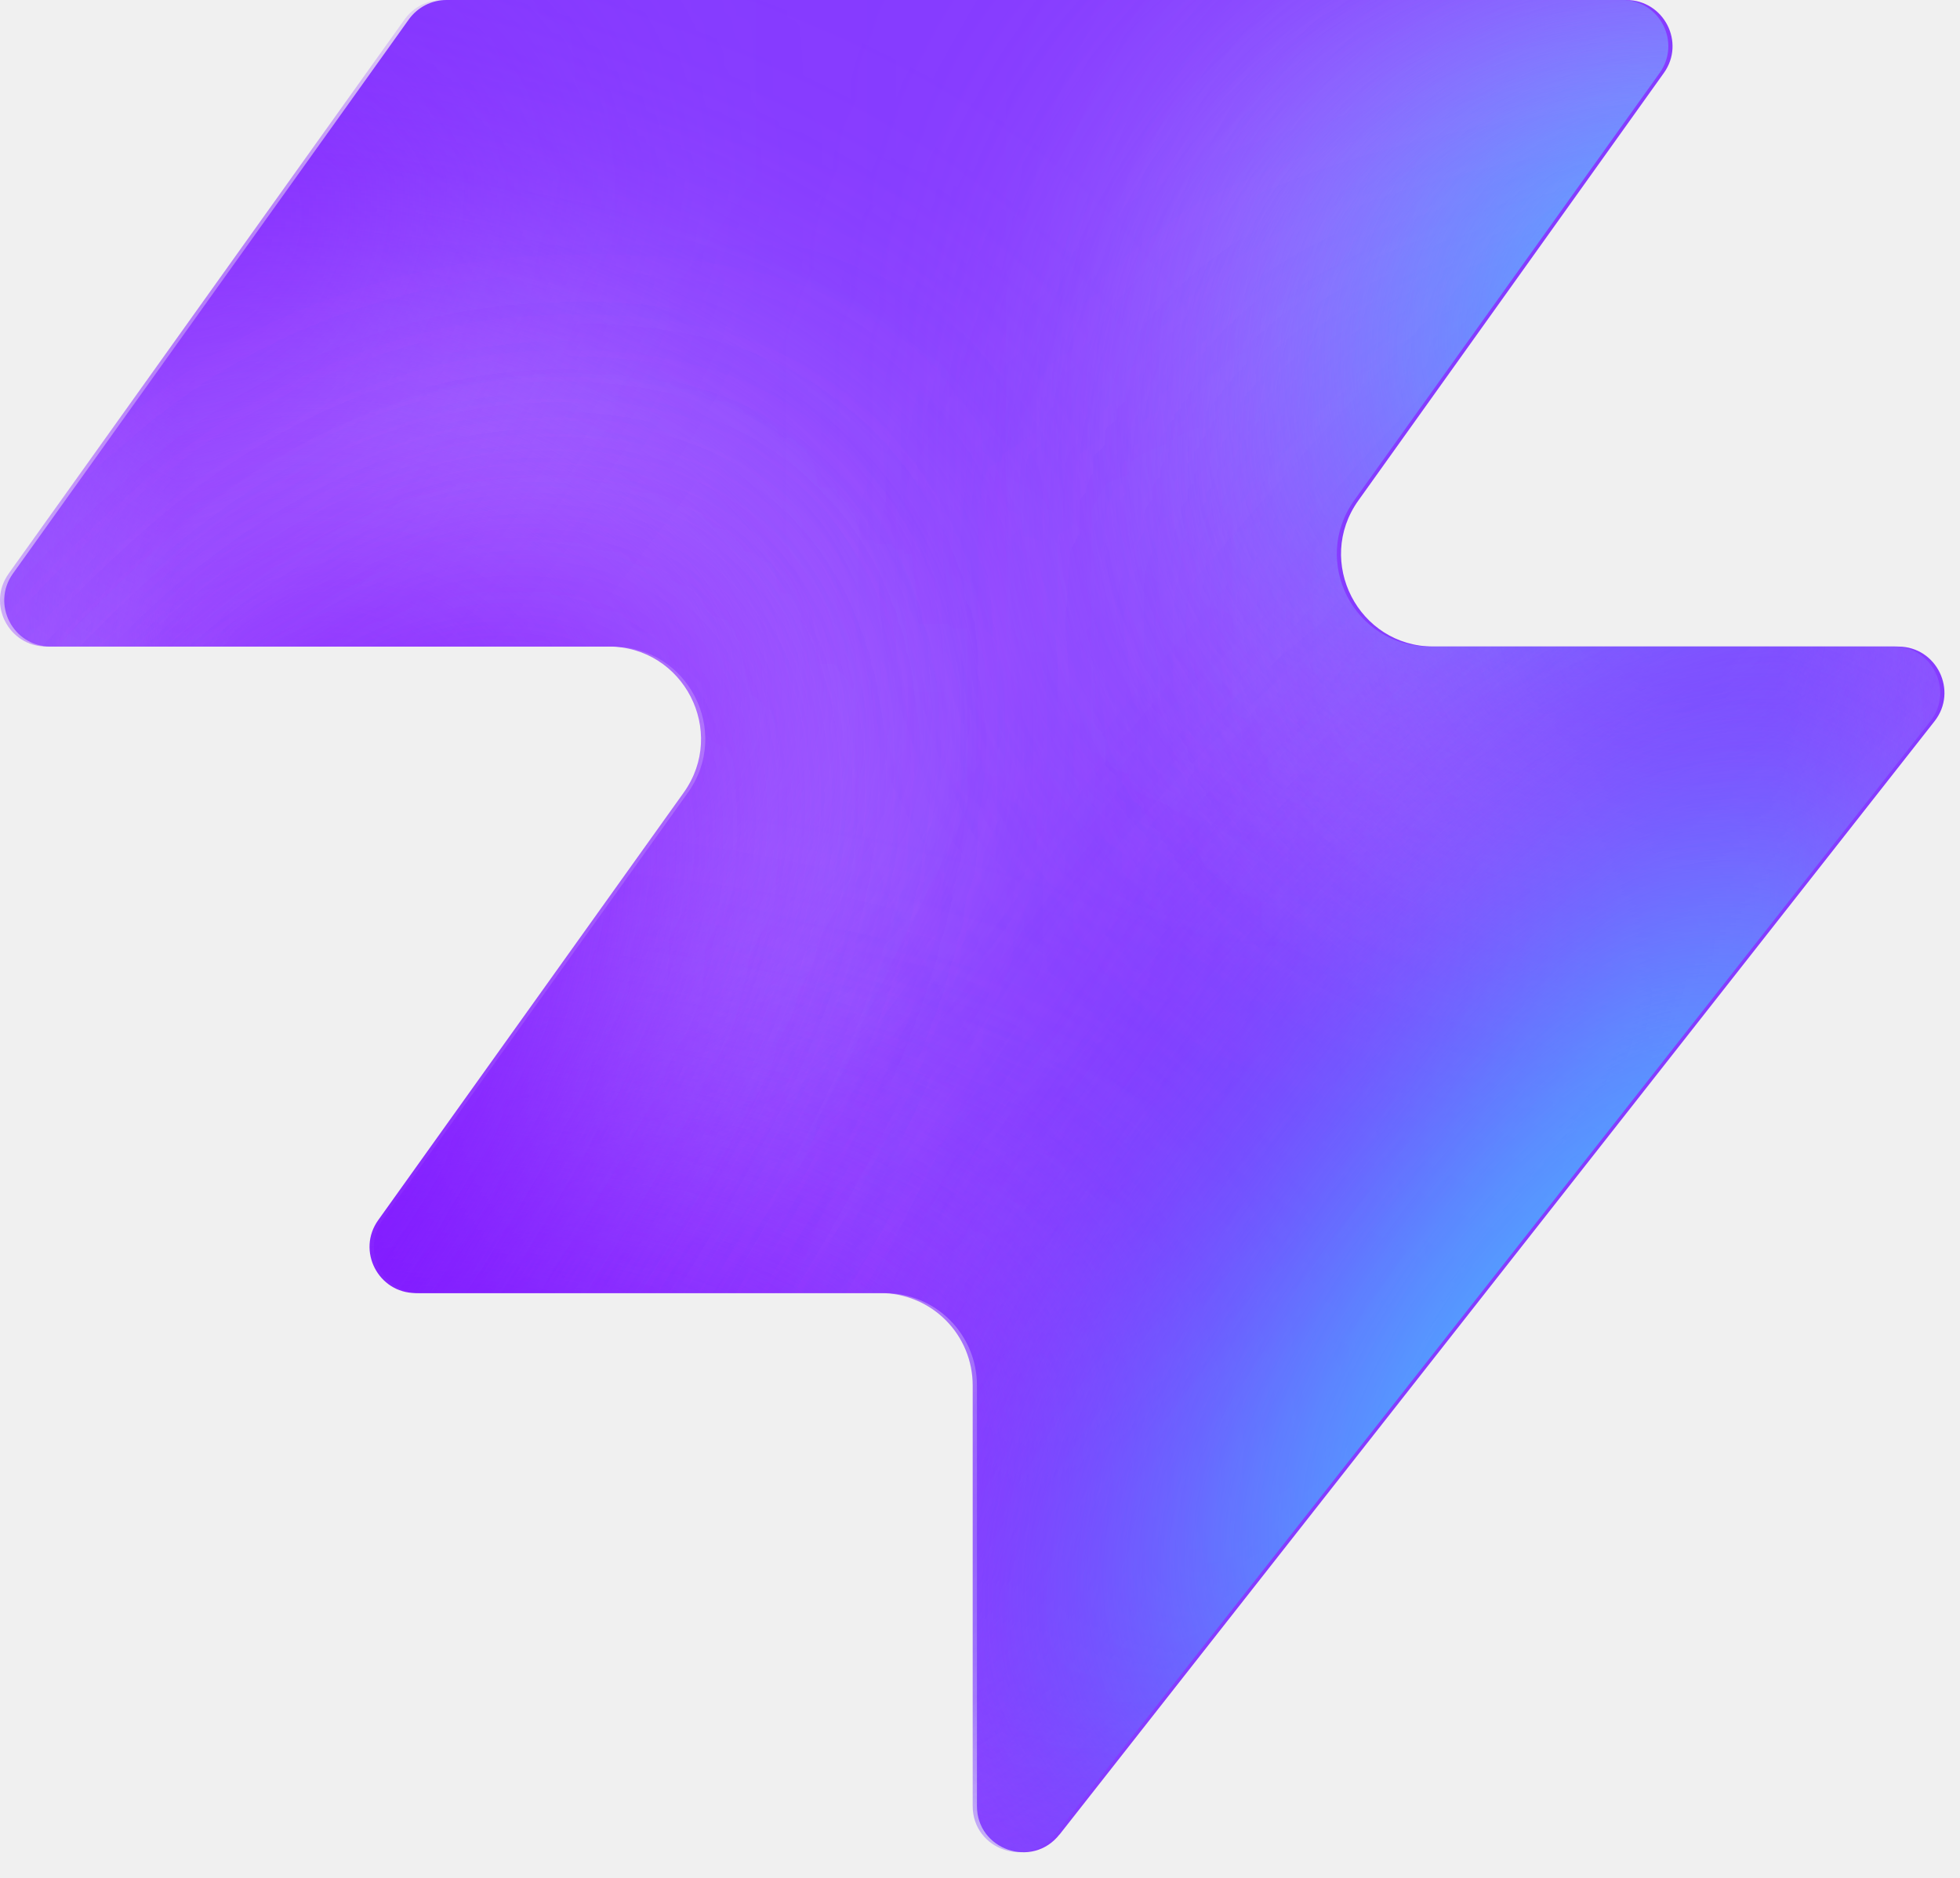
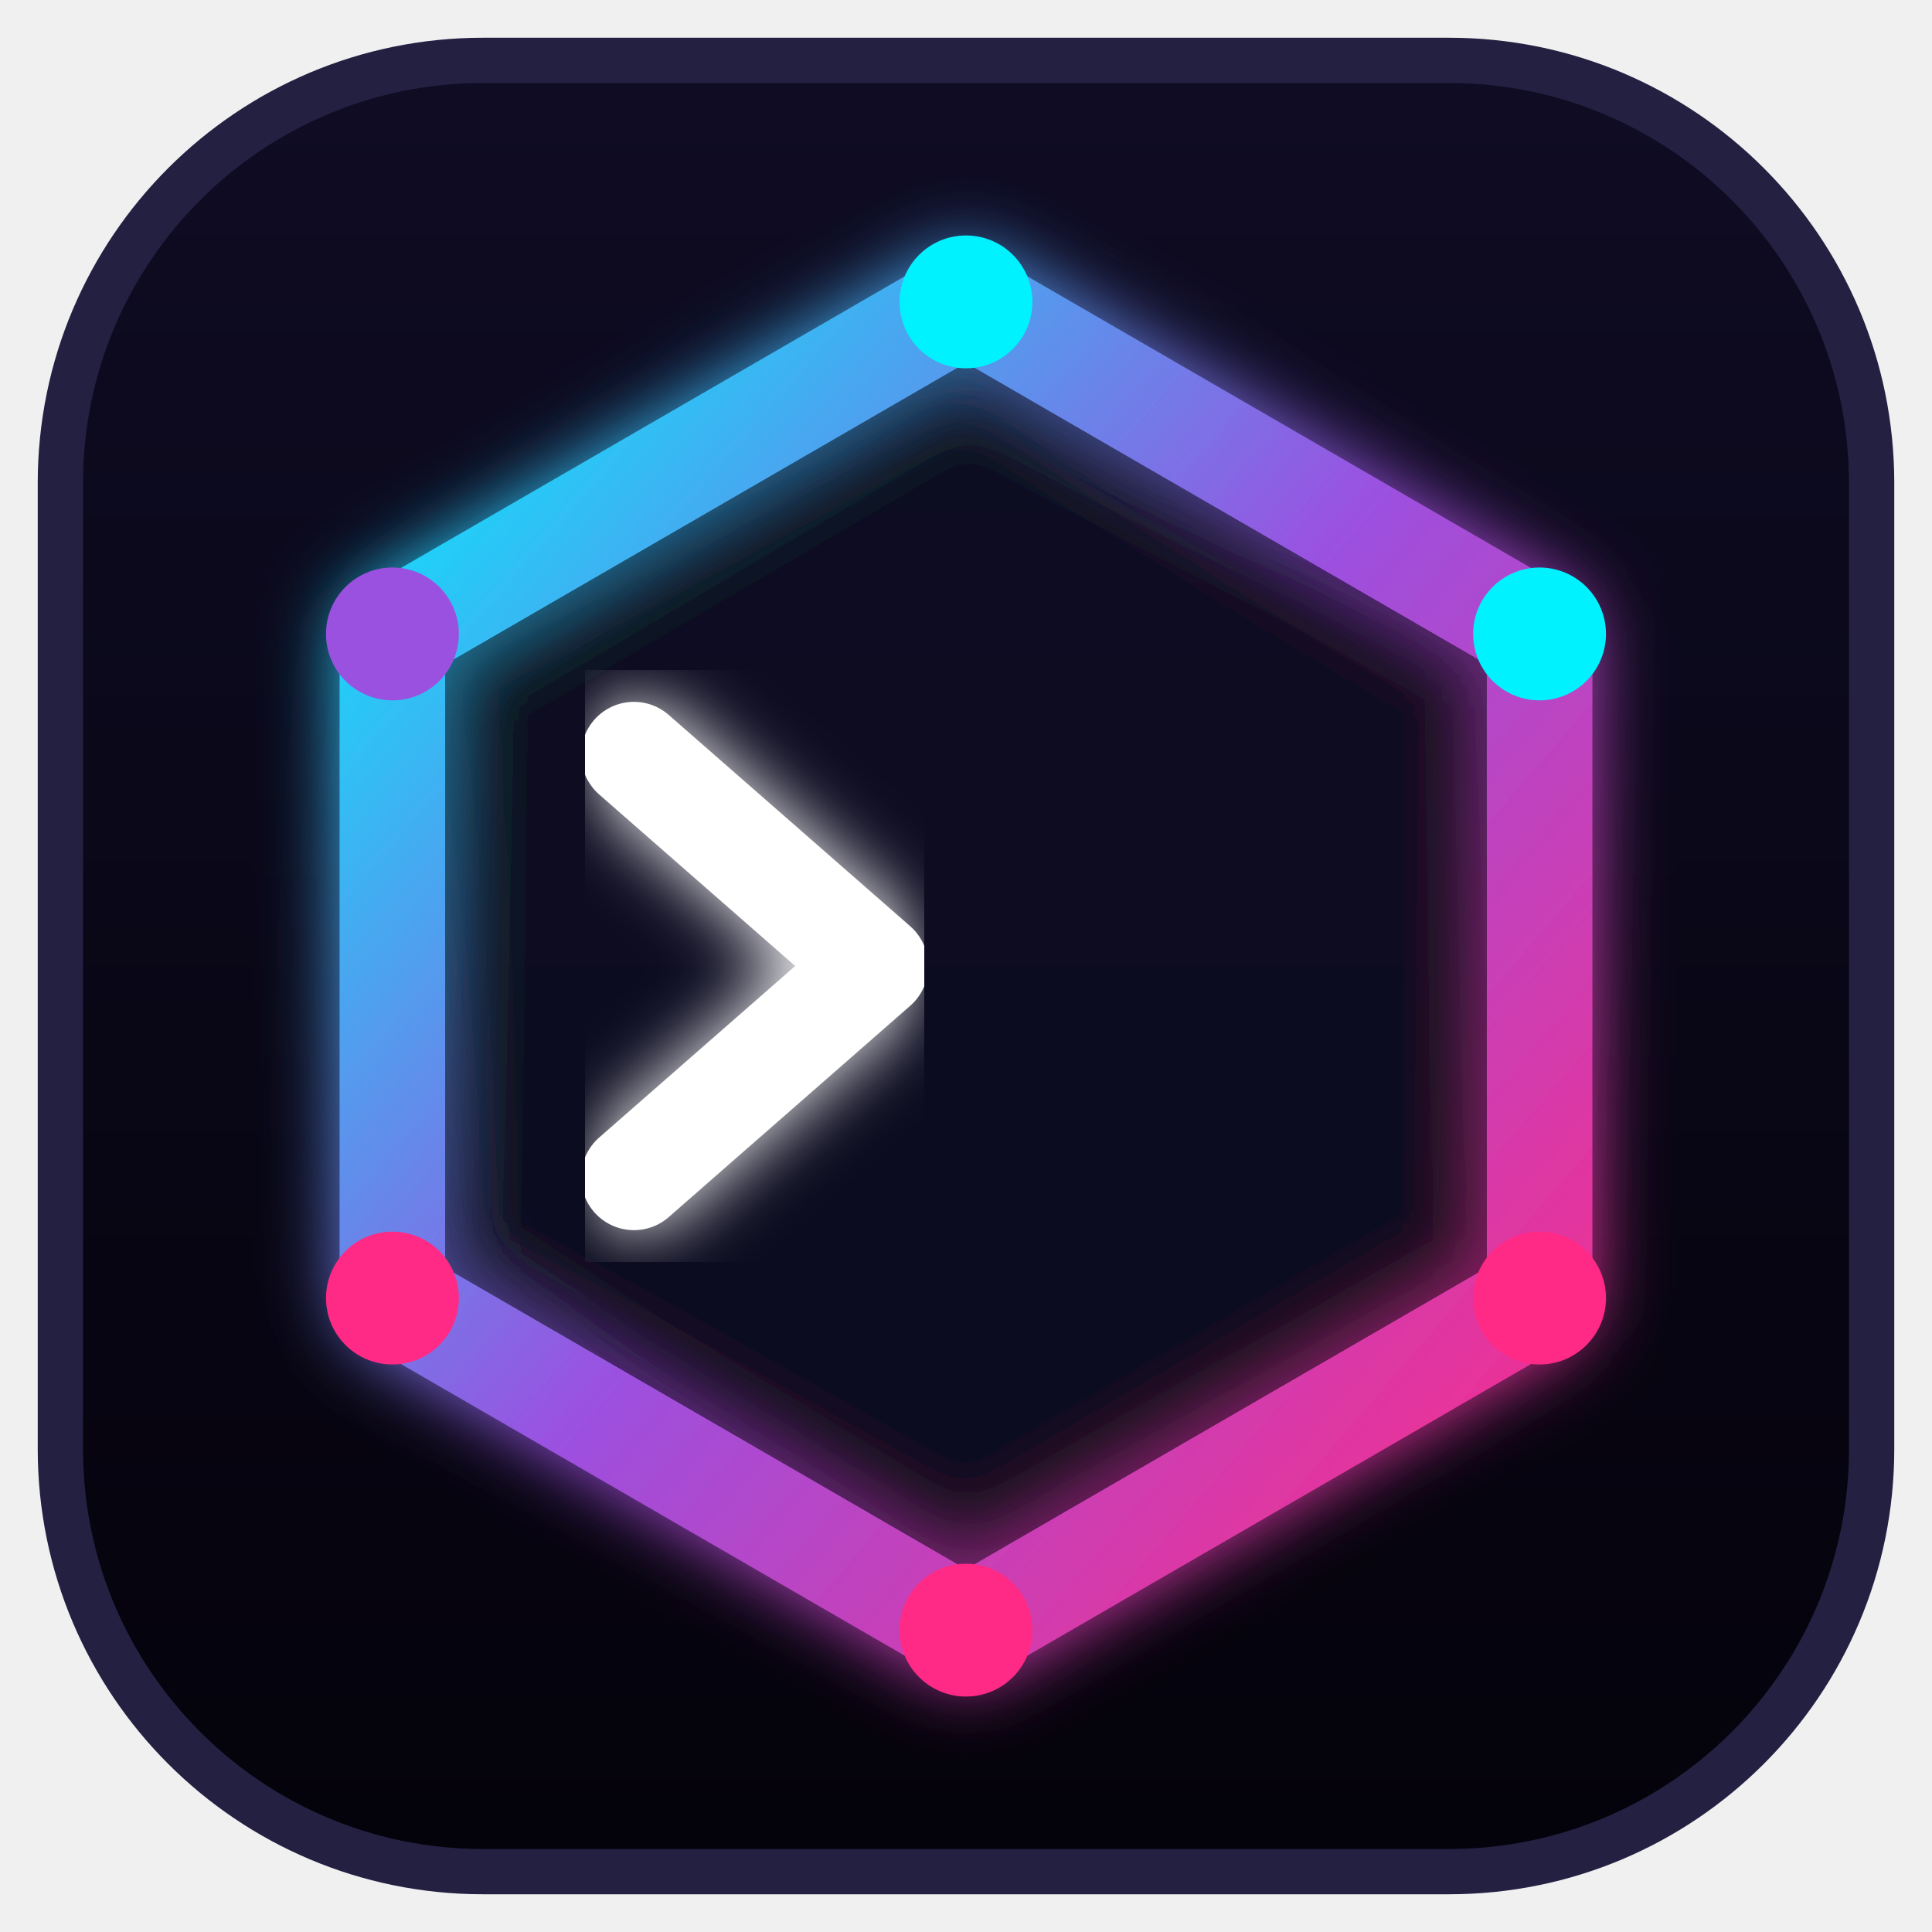
- <svg xmlns="http://www.w3.org/2000/svg" width="48" height="46" fill="none" viewBox="0 0 48 46">
-   <path fill="#863bff" d="M25.946 44.938c-.664.845-2.021.375-2.021-.698V33.937a2.26 2.26 0 0 0-2.262-2.262H10.287c-.92 0-1.456-1.04-.92-1.788l7.48-10.471c1.07-1.497 0-3.578-1.842-3.578H1.237c-.92 0-1.456-1.04-.92-1.788L10.013.474c.214-.297.556-.474.92-.474h28.894c.92 0 1.456 1.04.92 1.788l-7.48 10.471c-1.07 1.498 0 3.579 1.842 3.579h11.377c.943 0 1.473 1.088.89 1.83L25.947 44.94z" style="fill:#863bff;fill:color(display-p3 .525 .23 1);fill-opacity:1" />
-   <mask id="a" width="48" height="46" x="0" y="0" maskUnits="userSpaceOnUse" style="mask-type:alpha">
-     <path fill="#000" d="M25.842 44.938c-.664.844-2.021.375-2.021-.698V33.937a2.26 2.26 0 0 0-2.262-2.262H10.183c-.92 0-1.456-1.04-.92-1.788l7.48-10.471c1.07-1.498 0-3.579-1.842-3.579H1.133c-.92 0-1.456-1.04-.92-1.787L9.91.473c.214-.297.556-.474.92-.474h28.894c.92 0 1.456 1.04.92 1.788l-7.48 10.471c-1.07 1.498 0 3.578 1.842 3.578h11.377c.943 0 1.473 1.088.89 1.832L25.843 44.94z" style="fill:#000;fill-opacity:1" />
-   </mask>
-   <g mask="url(#a)">
-     <g filter="url(#b)">
-       <ellipse cx="5.508" cy="14.704" fill="#ede6ff" rx="5.508" ry="14.704" style="fill:#ede6ff;fill:color(display-p3 .927 .903 1);fill-opacity:1" transform="matrix(.00324 1 1 -.00324 -4.47 31.516)" />
-     </g>
-     <g filter="url(#c)">
-       <ellipse cx="10.399" cy="29.851" fill="#ede6ff" rx="10.399" ry="29.851" style="fill:#ede6ff;fill:color(display-p3 .927 .903 1);fill-opacity:1" transform="matrix(.00324 1 1 -.00324 -39.328 7.883)" />
-     </g>
-     <g filter="url(#d)">
-       <ellipse cx="5.508" cy="30.487" fill="#7e14ff" rx="5.508" ry="30.487" style="fill:#7e14ff;fill:color(display-p3 .492 .077 1);fill-opacity:1" transform="rotate(89.814 -25.913 -14.639)scale(1 -1)" />
-     </g>
-     <g filter="url(#e)">
-       <ellipse cx="5.508" cy="30.599" fill="#7e14ff" rx="5.508" ry="30.599" style="fill:#7e14ff;fill:color(display-p3 .492 .077 1);fill-opacity:1" transform="rotate(89.814 -32.644 -3.334)scale(1 -1)" />
-     </g>
-     <g filter="url(#f)">
-       <ellipse cx="5.508" cy="30.599" fill="#7e14ff" rx="5.508" ry="30.599" style="fill:#7e14ff;fill:color(display-p3 .492 .077 1);fill-opacity:1" transform="matrix(.00324 1 1 -.00324 -34.34 30.47)" />
-     </g>
-     <g filter="url(#g)">
-       <ellipse cx="14.072" cy="22.078" fill="#ede6ff" rx="14.072" ry="22.078" style="fill:#ede6ff;fill:color(display-p3 .927 .903 1);fill-opacity:1" transform="rotate(93.35 24.506 48.493)scale(-1 1)" />
-     </g>
-     <g filter="url(#h)">
-       <ellipse cx="3.47" cy="21.501" fill="#7e14ff" rx="3.47" ry="21.501" style="fill:#7e14ff;fill:color(display-p3 .492 .077 1);fill-opacity:1" transform="rotate(89.009 28.708 47.59)scale(-1 1)" />
-     </g>
-     <g filter="url(#i)">
-       <ellipse cx="3.47" cy="21.501" fill="#7e14ff" rx="3.47" ry="21.501" style="fill:#7e14ff;fill:color(display-p3 .492 .077 1);fill-opacity:1" transform="rotate(89.009 28.708 47.59)scale(-1 1)" />
-     </g>
-     <g filter="url(#j)">
-       <ellipse cx=".387" cy="8.972" fill="#7e14ff" rx="4.407" ry="29.108" style="fill:#7e14ff;fill:color(display-p3 .492 .077 1);fill-opacity:1" transform="rotate(39.51 .387 8.972)" />
-     </g>
-     <g filter="url(#k)">
-       <ellipse cx="47.523" cy="-6.092" fill="#7e14ff" rx="4.407" ry="29.108" style="fill:#7e14ff;fill:color(display-p3 .492 .077 1);fill-opacity:1" transform="rotate(37.892 47.523 -6.092)" />
-     </g>
-     <g filter="url(#l)">
-       <ellipse cx="41.412" cy="6.333" fill="#47bfff" rx="5.971" ry="9.665" style="fill:#47bfff;fill:color(display-p3 .28 .748 1);fill-opacity:1" transform="rotate(37.892 41.412 6.333)" />
-     </g>
-     <g filter="url(#m)">
-       <ellipse cx="-1.879" cy="38.332" fill="#7e14ff" rx="4.407" ry="29.108" style="fill:#7e14ff;fill:color(display-p3 .492 .077 1);fill-opacity:1" transform="rotate(37.892 -1.88 38.332)" />
-     </g>
-     <g filter="url(#n)">
-       <ellipse cx="-1.879" cy="38.332" fill="#7e14ff" rx="4.407" ry="29.108" style="fill:#7e14ff;fill:color(display-p3 .492 .077 1);fill-opacity:1" transform="rotate(37.892 -1.88 38.332)" />
-     </g>
-     <g filter="url(#o)">
-       <ellipse cx="35.651" cy="29.907" fill="#7e14ff" rx="4.407" ry="29.108" style="fill:#7e14ff;fill:color(display-p3 .492 .077 1);fill-opacity:1" transform="rotate(37.892 35.651 29.907)" />
-     </g>
-     <g filter="url(#p)">
-       <ellipse cx="38.418" cy="32.4" fill="#47bfff" rx="5.971" ry="15.297" style="fill:#47bfff;fill:color(display-p3 .28 .748 1);fill-opacity:1" transform="rotate(37.892 38.418 32.4)" />
-     </g>
-   </g>
+ <svg xmlns="http://www.w3.org/2000/svg" viewBox="0 0 64 64" fill="none">
  <defs>
-     <filter id="b" width="60.045" height="41.654" x="-19.77" y="16.149" color-interpolation-filters="sRGB" filterUnits="userSpaceOnUse">
-       <feFlood flood-opacity="0" result="BackgroundImageFix" />
-       <feBlend in="SourceGraphic" in2="BackgroundImageFix" result="shape" />
-       <feGaussianBlur result="effect1_foregroundBlur_2002_17158" stdDeviation="7.659" />
-     </filter>
-     <filter id="c" width="90.34" height="51.437" x="-54.613" y="-7.533" color-interpolation-filters="sRGB" filterUnits="userSpaceOnUse">
-       <feFlood flood-opacity="0" result="BackgroundImageFix" />
-       <feBlend in="SourceGraphic" in2="BackgroundImageFix" result="shape" />
-       <feGaussianBlur result="effect1_foregroundBlur_2002_17158" stdDeviation="7.659" />
-     </filter>
-     <filter id="d" width="79.355" height="29.4" x="-49.64" y="2.03" color-interpolation-filters="sRGB" filterUnits="userSpaceOnUse">
-       <feFlood flood-opacity="0" result="BackgroundImageFix" />
-       <feBlend in="SourceGraphic" in2="BackgroundImageFix" result="shape" />
-       <feGaussianBlur result="effect1_foregroundBlur_2002_17158" stdDeviation="4.596" />
-     </filter>
-     <filter id="e" width="79.579" height="29.4" x="-45.045" y="20.029" color-interpolation-filters="sRGB" filterUnits="userSpaceOnUse">
-       <feFlood flood-opacity="0" result="BackgroundImageFix" />
-       <feBlend in="SourceGraphic" in2="BackgroundImageFix" result="shape" />
-       <feGaussianBlur result="effect1_foregroundBlur_2002_17158" stdDeviation="4.596" />
-     </filter>
-     <filter id="f" width="79.579" height="29.4" x="-43.513" y="21.178" color-interpolation-filters="sRGB" filterUnits="userSpaceOnUse">
-       <feFlood flood-opacity="0" result="BackgroundImageFix" />
-       <feBlend in="SourceGraphic" in2="BackgroundImageFix" result="shape" />
-       <feGaussianBlur result="effect1_foregroundBlur_2002_17158" stdDeviation="4.596" />
-     </filter>
-     <filter id="g" width="74.749" height="58.852" x="15.756" y="-17.901" color-interpolation-filters="sRGB" filterUnits="userSpaceOnUse">
-       <feFlood flood-opacity="0" result="BackgroundImageFix" />
-       <feBlend in="SourceGraphic" in2="BackgroundImageFix" result="shape" />
-       <feGaussianBlur result="effect1_foregroundBlur_2002_17158" stdDeviation="7.659" />
-     </filter>
-     <filter id="h" width="61.377" height="25.362" x="23.548" y="2.284" color-interpolation-filters="sRGB" filterUnits="userSpaceOnUse">
-       <feFlood flood-opacity="0" result="BackgroundImageFix" />
-       <feBlend in="SourceGraphic" in2="BackgroundImageFix" result="shape" />
-       <feGaussianBlur result="effect1_foregroundBlur_2002_17158" stdDeviation="4.596" />
-     </filter>
-     <filter id="i" width="61.377" height="25.362" x="23.548" y="2.284" color-interpolation-filters="sRGB" filterUnits="userSpaceOnUse">
-       <feFlood flood-opacity="0" result="BackgroundImageFix" />
-       <feBlend in="SourceGraphic" in2="BackgroundImageFix" result="shape" />
-       <feGaussianBlur result="effect1_foregroundBlur_2002_17158" stdDeviation="4.596" />
-     </filter>
-     <filter id="j" width="56.045" height="63.649" x="-27.636" y="-22.853" color-interpolation-filters="sRGB" filterUnits="userSpaceOnUse">
-       <feFlood flood-opacity="0" result="BackgroundImageFix" />
-       <feBlend in="SourceGraphic" in2="BackgroundImageFix" result="shape" />
-       <feGaussianBlur result="effect1_foregroundBlur_2002_17158" stdDeviation="4.596" />
-     </filter>
-     <filter id="k" width="54.814" height="64.646" x="20.116" y="-38.415" color-interpolation-filters="sRGB" filterUnits="userSpaceOnUse">
-       <feFlood flood-opacity="0" result="BackgroundImageFix" />
-       <feBlend in="SourceGraphic" in2="BackgroundImageFix" result="shape" />
-       <feGaussianBlur result="effect1_foregroundBlur_2002_17158" stdDeviation="4.596" />
-     </filter>
-     <filter id="l" width="33.541" height="35.313" x="24.641" y="-11.323" color-interpolation-filters="sRGB" filterUnits="userSpaceOnUse">
-       <feFlood flood-opacity="0" result="BackgroundImageFix" />
-       <feBlend in="SourceGraphic" in2="BackgroundImageFix" result="shape" />
-       <feGaussianBlur result="effect1_foregroundBlur_2002_17158" stdDeviation="4.596" />
-     </filter>
-     <filter id="m" width="54.814" height="64.646" x="-29.286" y="6.009" color-interpolation-filters="sRGB" filterUnits="userSpaceOnUse">
-       <feFlood flood-opacity="0" result="BackgroundImageFix" />
-       <feBlend in="SourceGraphic" in2="BackgroundImageFix" result="shape" />
-       <feGaussianBlur result="effect1_foregroundBlur_2002_17158" stdDeviation="4.596" />
-     </filter>
-     <filter id="n" width="54.814" height="64.646" x="-29.286" y="6.009" color-interpolation-filters="sRGB" filterUnits="userSpaceOnUse">
-       <feFlood flood-opacity="0" result="BackgroundImageFix" />
-       <feBlend in="SourceGraphic" in2="BackgroundImageFix" result="shape" />
-       <feGaussianBlur result="effect1_foregroundBlur_2002_17158" stdDeviation="4.596" />
-     </filter>
-     <filter id="o" width="54.814" height="64.646" x="8.244" y="-2.416" color-interpolation-filters="sRGB" filterUnits="userSpaceOnUse">
-       <feFlood flood-opacity="0" result="BackgroundImageFix" />
-       <feBlend in="SourceGraphic" in2="BackgroundImageFix" result="shape" />
-       <feGaussianBlur result="effect1_foregroundBlur_2002_17158" stdDeviation="4.596" />
-     </filter>
-     <filter id="p" width="39.409" height="43.623" x="18.713" y="10.588" color-interpolation-filters="sRGB" filterUnits="userSpaceOnUse">
-       <feFlood flood-opacity="0" result="BackgroundImageFix" />
-       <feBlend in="SourceGraphic" in2="BackgroundImageFix" result="shape" />
-       <feGaussianBlur result="effect1_foregroundBlur_2002_17158" stdDeviation="4.596" />
+     <linearGradient id="neonGrad" x1="0%" y1="0%" x2="100%" y2="100%">
+       <stop offset="0%" stop-color="#00f2fe" />
+       <stop offset="50%" stop-color="#9b51e0" />
+       <stop offset="100%" stop-color="#ff2a85" />
+     </linearGradient>
+     <linearGradient id="bgGrad" x1="0%" y1="0%" x2="0%" y2="100%">
+       <stop offset="0%" stop-color="#0f0c24" />
+       <stop offset="100%" stop-color="#04020a" />
+     </linearGradient>
+     <filter id="tabGlow" x="-20%" y="-20%" width="140%" height="140%">
+       <feGaussianBlur stdDeviation="1.2" result="blur" />
+       <feMerge>
+         <feMergeNode in="blur" />
+         <feMergeNode in="SourceGraphic" />
+       </feMerge>
    </filter>
  </defs>
+   <rect x="2" y="2" width="60" height="60" rx="14" fill="url(#bgGrad)" stroke="#232042" stroke-width="1.5" />
+   <polygon points="32,10 51,21 51,43 32,54 13,43 13,21" fill="rgba(15, 12, 36, 0.6)" stroke="url(#neonGrad)" stroke-width="3.5" stroke-linejoin="round" filter="url(#tabGlow)" />
+   <circle cx="32" cy="10" r="2.2" fill="#00f2fe" />
+   <circle cx="51" cy="21" r="2.2" fill="#00f2fe" />
+   <circle cx="51" cy="43" r="2.2" fill="#ff2a85" />
+   <circle cx="32" cy="54" r="2.2" fill="#ff2a85" />
+   <circle cx="13" cy="43" r="2.2" fill="#ff2a85" />
+   <circle cx="13" cy="21" r="2.2" fill="#9b51e0" />
+   <path d="M21 25 L29 32 L21 39" stroke="#ffffff" stroke-width="3.5" stroke-linecap="round" stroke-linejoin="round" filter="url(#tabGlow)" />
+   <line x1="33" y1="39" x2="43" y2="39" stroke="#00f2fe" stroke-width="3.5" stroke-linecap="round" filter="url(#tabGlow)" />
</svg>
